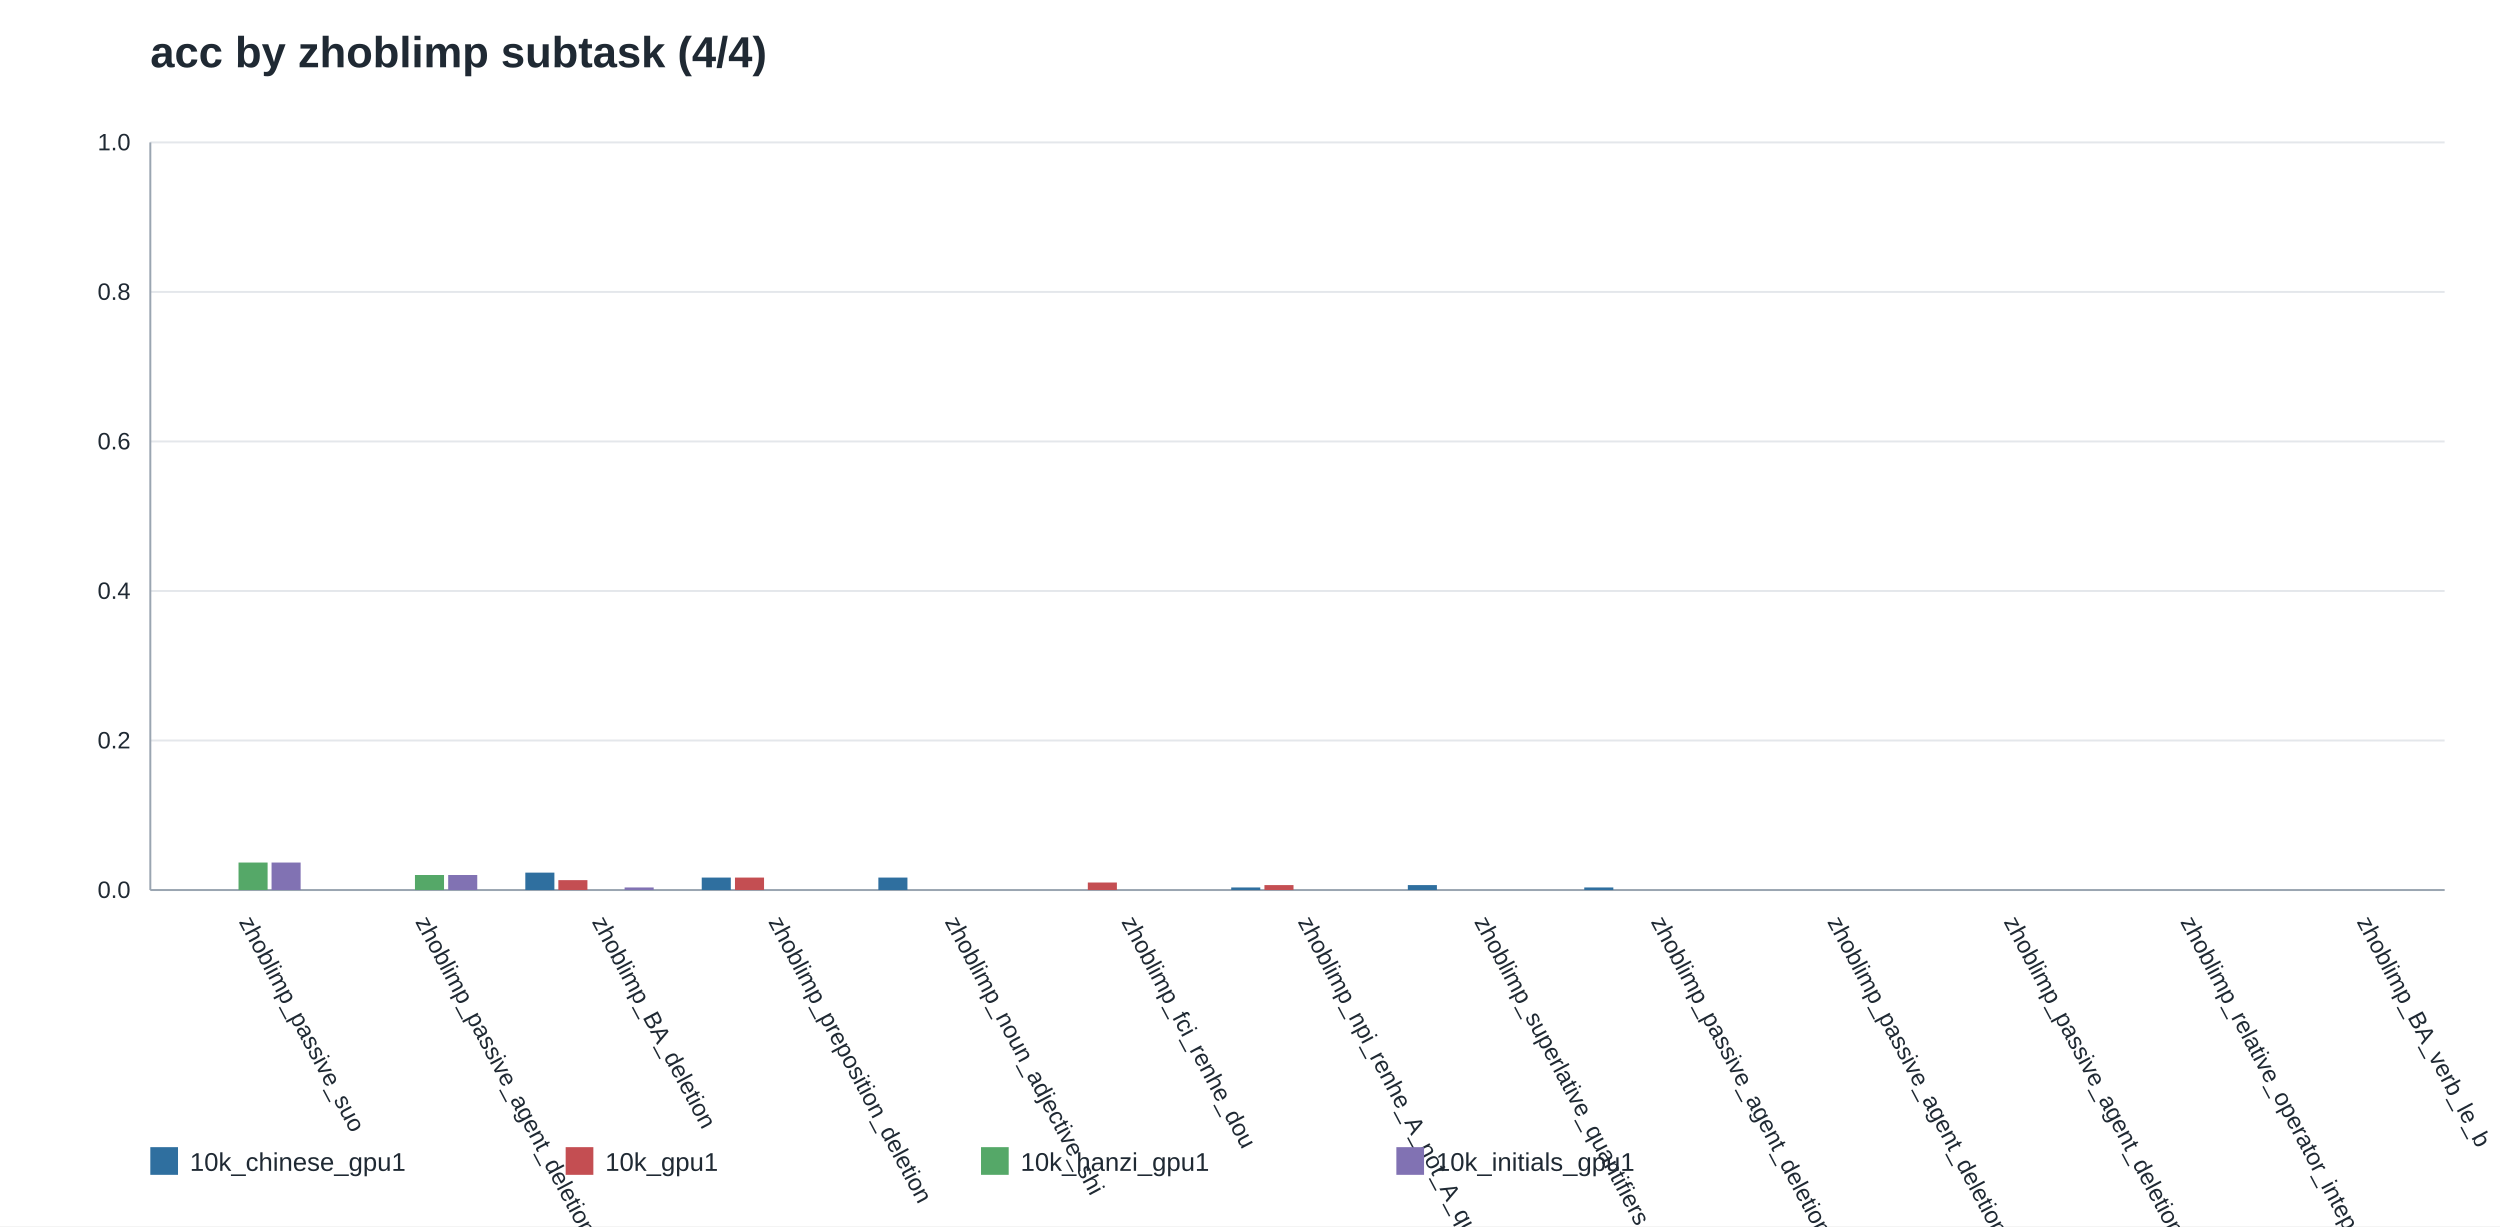
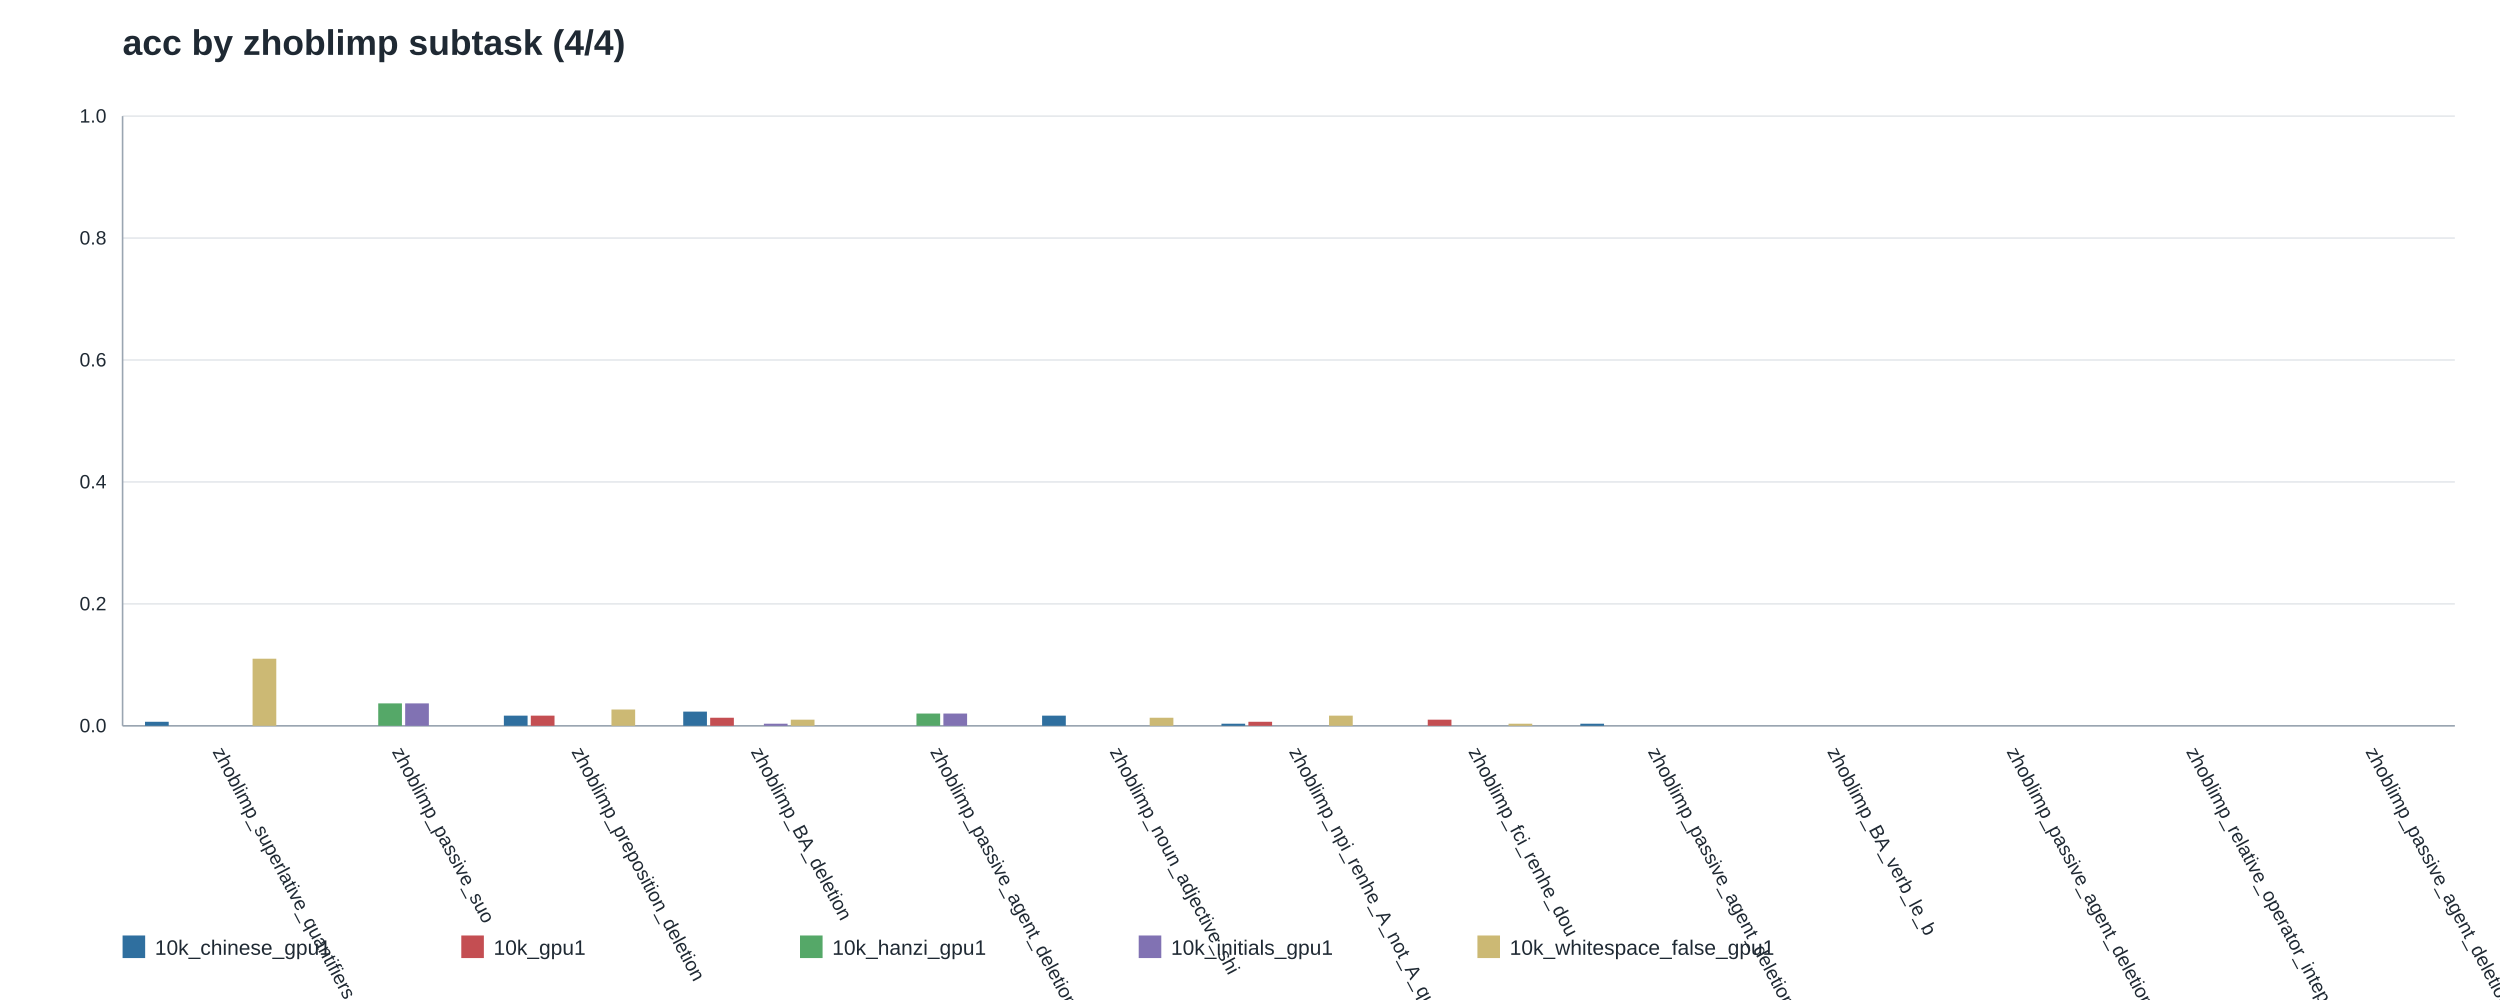
- <svg xmlns="http://www.w3.org/2000/svg" width="1264" height="620" viewBox="0 0 1264 620">
+ <svg xmlns="http://www.w3.org/2000/svg" width="1550" height="620" viewBox="0 0 1550 620">
  <style>text{font-family:Arial,sans-serif;fill:#1f2933}.axis{stroke:#9aa5b1;stroke-width:1}.grid{stroke:#e4e7eb;stroke-width:1}.label{font-size:12px}.title{font-size:22px;font-weight:700}.legend{font-size:13px}</style>
-   <rect width="1264" height="620" fill="#ffffff" />
+   <rect width="1550" height="620" fill="#ffffff" />
  <text x="76" y="34" class="title">acc by zhoblimp subtask (4/4)</text>
-   <line x1="76" y1="450.0" x2="1236" y2="450.0" class="grid" />
+   <line x1="76" y1="450.0" x2="1522" y2="450.0" class="grid" />
  <text x="66" y="454.0" text-anchor="end" class="label">0.0</text>
-   <line x1="76" y1="374.4" x2="1236" y2="374.4" class="grid" />
+   <line x1="76" y1="374.4" x2="1522" y2="374.4" class="grid" />
  <text x="66" y="378.4" text-anchor="end" class="label">0.2</text>
-   <line x1="76" y1="298.8" x2="1236" y2="298.8" class="grid" />
+   <line x1="76" y1="298.8" x2="1522" y2="298.8" class="grid" />
  <text x="66" y="302.8" text-anchor="end" class="label">0.4</text>
-   <line x1="76" y1="223.2" x2="1236" y2="223.2" class="grid" />
+   <line x1="76" y1="223.2" x2="1522" y2="223.2" class="grid" />
  <text x="66" y="227.2" text-anchor="end" class="label">0.6</text>
-   <line x1="76" y1="147.6" x2="1236" y2="147.6" class="grid" />
+   <line x1="76" y1="147.6" x2="1522" y2="147.6" class="grid" />
  <text x="66" y="151.6" text-anchor="end" class="label">0.8</text>
-   <line x1="76" y1="72.0" x2="1236" y2="72.0" class="grid" />
+   <line x1="76" y1="72.0" x2="1522" y2="72.0" class="grid" />
  <text x="66" y="76.0" text-anchor="end" class="label">1.0</text>
  <line x1="76" y1="72" x2="76" y2="450" class="axis" />
-   <line x1="76" y1="450" x2="1236" y2="450" class="axis" />
-   <rect x="87.2" y="450.0" width="14.7" height="0.0" fill="#2f6f9f" />
-   <rect x="103.9" y="450.0" width="14.7" height="0.0" fill="#c44e52" />
-   <rect x="120.6" y="436.1" width="14.7" height="13.9" fill="#55a868" />
-   <rect x="137.3" y="436.1" width="14.7" height="13.9" fill="#8172b3" />
-   <text x="120.6" y="466" transform="rotate(62 120.6 466)" class="label">zhoblimp_passive_suo</text>
-   <rect x="176.4" y="450.0" width="14.7" height="0.0" fill="#2f6f9f" />
-   <rect x="193.1" y="450.0" width="14.7" height="0.0" fill="#c44e52" />
-   <rect x="209.8" y="442.4" width="14.7" height="7.6" fill="#55a868" />
-   <rect x="226.6" y="442.4" width="14.7" height="7.6" fill="#8172b3" />
-   <text x="209.8" y="466" transform="rotate(62 209.8 466)" class="label">zhoblimp_passive_agent_deletion_l...</text>
-   <rect x="265.6" y="441.2" width="14.7" height="8.8" fill="#2f6f9f" />
-   <rect x="282.3" y="445.0" width="14.7" height="5.0" fill="#c44e52" />
-   <rect x="299.1" y="450.0" width="14.7" height="0.0" fill="#55a868" />
-   <rect x="315.8" y="448.7" width="14.7" height="1.3" fill="#8172b3" />
-   <text x="299.1" y="466" transform="rotate(62 299.1 466)" class="label">zhoblimp_BA_deletion</text>
-   <rect x="354.8" y="443.7" width="14.7" height="6.3" fill="#2f6f9f" />
-   <rect x="371.6" y="443.7" width="14.7" height="6.3" fill="#c44e52" />
-   <rect x="388.3" y="450.0" width="14.7" height="0.0" fill="#55a868" />
-   <rect x="405.0" y="450.0" width="14.7" height="0.0" fill="#8172b3" />
-   <text x="388.3" y="466" transform="rotate(62 388.3 466)" class="label">zhoblimp_preposition_deletion</text>
-   <rect x="444.1" y="443.7" width="14.7" height="6.3" fill="#2f6f9f" />
-   <rect x="460.8" y="450.0" width="14.7" height="0.0" fill="#c44e52" />
-   <rect x="477.5" y="450.0" width="14.7" height="0.0" fill="#55a868" />
-   <rect x="494.3" y="450.0" width="14.7" height="0.0" fill="#8172b3" />
-   <text x="477.5" y="466" transform="rotate(62 477.5 466)" class="label">zhoblimp_noun_adjective_shi</text>
-   <rect x="533.3" y="450.0" width="14.7" height="0.0" fill="#2f6f9f" />
-   <rect x="550.0" y="446.2" width="14.7" height="3.8" fill="#c44e52" />
-   <rect x="566.8" y="450.0" width="14.7" height="0.0" fill="#55a868" />
-   <rect x="583.5" y="450.0" width="14.7" height="0.0" fill="#8172b3" />
-   <text x="566.8" y="466" transform="rotate(62 566.8 466)" class="label">zhoblimp_fci_renhe_dou</text>
-   <rect x="622.5" y="448.7" width="14.7" height="1.3" fill="#2f6f9f" />
-   <rect x="639.3" y="447.5" width="14.7" height="2.5" fill="#c44e52" />
-   <rect x="656.0" y="450.0" width="14.7" height="0.0" fill="#55a868" />
-   <rect x="672.7" y="450.0" width="14.7" height="0.0" fill="#8172b3" />
-   <text x="656.0" y="466" transform="rotate(62 656.0 466)" class="label">zhoblimp_npi_renhe_A_not_A_questi...</text>
-   <rect x="711.8" y="447.5" width="14.7" height="2.5" fill="#2f6f9f" />
-   <rect x="728.5" y="450.0" width="14.7" height="0.0" fill="#c44e52" />
-   <rect x="745.2" y="450.0" width="14.7" height="0.0" fill="#55a868" />
-   <rect x="762.0" y="450.0" width="14.7" height="0.0" fill="#8172b3" />
-   <text x="745.2" y="466" transform="rotate(62 745.2 466)" class="label">zhoblimp_superlative_quantifiers_2</text>
-   <rect x="801.0" y="448.7" width="14.7" height="1.3" fill="#2f6f9f" />
-   <rect x="817.7" y="450.0" width="14.7" height="0.0" fill="#c44e52" />
-   <rect x="834.5" y="450.0" width="14.7" height="0.0" fill="#55a868" />
-   <rect x="851.2" y="450.0" width="14.7" height="0.0" fill="#8172b3" />
-   <text x="834.5" y="466" transform="rotate(62 834.5 466)" class="label">zhoblimp_passive_agent_deletion_s...</text>
-   <rect x="890.2" y="450.0" width="14.7" height="0.0" fill="#2f6f9f" />
-   <rect x="907.0" y="450.0" width="14.7" height="0.0" fill="#c44e52" />
-   <rect x="923.7" y="450.0" width="14.7" height="0.0" fill="#55a868" />
-   <rect x="940.4" y="450.0" width="14.7" height="0.0" fill="#8172b3" />
-   <text x="923.7" y="466" transform="rotate(62 923.7 466)" class="label">zhoblimp_passive_agent_deletion_l...</text>
-   <rect x="979.5" y="450.0" width="14.7" height="0.0" fill="#2f6f9f" />
-   <rect x="996.2" y="450.0" width="14.7" height="0.0" fill="#c44e52" />
-   <rect x="1012.9" y="450.0" width="14.7" height="0.0" fill="#55a868" />
-   <rect x="1029.7" y="450.0" width="14.7" height="0.0" fill="#8172b3" />
-   <text x="1012.9" y="466" transform="rotate(62 1012.9 466)" class="label">zhoblimp_passive_agent_deletion_l...</text>
-   <rect x="1068.7" y="450.0" width="14.7" height="0.0" fill="#2f6f9f" />
-   <rect x="1085.4" y="450.0" width="14.7" height="0.0" fill="#c44e52" />
-   <rect x="1102.2" y="450.0" width="14.7" height="0.0" fill="#55a868" />
-   <rect x="1118.9" y="450.0" width="14.7" height="0.0" fill="#8172b3" />
-   <text x="1102.2" y="466" transform="rotate(62 1102.2 466)" class="label">zhoblimp_relative_operator_intepr...</text>
-   <rect x="1157.9" y="450.0" width="14.7" height="0.0" fill="#2f6f9f" />
-   <rect x="1174.7" y="450.0" width="14.7" height="0.0" fill="#c44e52" />
-   <rect x="1191.4" y="450.0" width="14.7" height="0.0" fill="#55a868" />
-   <rect x="1208.1" y="450.0" width="14.7" height="0.0" fill="#8172b3" />
-   <text x="1191.4" y="466" transform="rotate(62 1191.4 466)" class="label">zhoblimp_BA_verb_le_b</text>
+   <line x1="76" y1="450" x2="1522" y2="450" class="axis" />
+   <rect x="89.9" y="447.5" width="14.7" height="2.5" fill="#2f6f9f" />
+   <rect x="106.6" y="450.0" width="14.7" height="0.0" fill="#c44e52" />
+   <rect x="123.3" y="450.0" width="14.7" height="0.0" fill="#55a868" />
+   <rect x="140.0" y="450.0" width="14.7" height="0.0" fill="#8172b3" />
+   <rect x="156.6" y="408.4" width="14.7" height="41.6" fill="#ccb974" />
+   <text x="131.6" y="466" transform="rotate(62 131.6 466)" class="label">zhoblimp_superlative_quantifiers_2</text>
+   <rect x="201.1" y="450.0" width="14.7" height="0.0" fill="#2f6f9f" />
+   <rect x="217.8" y="450.0" width="14.7" height="0.0" fill="#c44e52" />
+   <rect x="234.5" y="436.1" width="14.7" height="13.9" fill="#55a868" />
+   <rect x="251.2" y="436.1" width="14.7" height="13.9" fill="#8172b3" />
+   <rect x="267.9" y="450.0" width="14.7" height="0.0" fill="#ccb974" />
+   <text x="242.8" y="466" transform="rotate(62 242.8 466)" class="label">zhoblimp_passive_suo</text>
+   <rect x="312.4" y="443.7" width="14.7" height="6.3" fill="#2f6f9f" />
+   <rect x="329.1" y="443.7" width="14.7" height="6.3" fill="#c44e52" />
+   <rect x="345.7" y="450.0" width="14.7" height="0.0" fill="#55a868" />
+   <rect x="362.4" y="450.0" width="14.7" height="0.0" fill="#8172b3" />
+   <rect x="379.1" y="439.9" width="14.7" height="10.1" fill="#ccb974" />
+   <text x="354.1" y="466" transform="rotate(62 354.1 466)" class="label">zhoblimp_preposition_deletion</text>
+   <rect x="423.6" y="441.2" width="14.7" height="8.8" fill="#2f6f9f" />
+   <rect x="440.3" y="445.0" width="14.7" height="5.0" fill="#c44e52" />
+   <rect x="457.0" y="450.0" width="14.7" height="0.0" fill="#55a868" />
+   <rect x="473.6" y="448.7" width="14.7" height="1.3" fill="#8172b3" />
+   <rect x="490.3" y="446.2" width="14.7" height="3.8" fill="#ccb974" />
+   <text x="465.3" y="466" transform="rotate(62 465.3 466)" class="label">zhoblimp_BA_deletion</text>
+   <rect x="534.8" y="450.0" width="14.7" height="0.0" fill="#2f6f9f" />
+   <rect x="551.5" y="450.0" width="14.7" height="0.0" fill="#c44e52" />
+   <rect x="568.2" y="442.4" width="14.7" height="7.6" fill="#55a868" />
+   <rect x="584.9" y="442.4" width="14.7" height="7.6" fill="#8172b3" />
+   <rect x="601.6" y="450.0" width="14.7" height="0.0" fill="#ccb974" />
+   <text x="576.5" y="466" transform="rotate(62 576.5 466)" class="label">zhoblimp_passive_agent_deletion_l...</text>
+   <rect x="646.1" y="443.7" width="14.7" height="6.3" fill="#2f6f9f" />
+   <rect x="662.7" y="450.0" width="14.7" height="0.0" fill="#c44e52" />
+   <rect x="679.4" y="450.0" width="14.7" height="0.0" fill="#55a868" />
+   <rect x="696.1" y="450.0" width="14.7" height="0.0" fill="#8172b3" />
+   <rect x="712.8" y="445.0" width="14.7" height="5.0" fill="#ccb974" />
+   <text x="687.8" y="466" transform="rotate(62 687.8 466)" class="label">zhoblimp_noun_adjective_shi</text>
+   <rect x="757.3" y="448.7" width="14.7" height="1.3" fill="#2f6f9f" />
+   <rect x="774.0" y="447.5" width="14.7" height="2.5" fill="#c44e52" />
+   <rect x="790.7" y="450.0" width="14.7" height="0.0" fill="#55a868" />
+   <rect x="807.3" y="450.0" width="14.7" height="0.0" fill="#8172b3" />
+   <rect x="824.0" y="443.7" width="14.7" height="6.3" fill="#ccb974" />
+   <text x="799.0" y="466" transform="rotate(62 799.0 466)" class="label">zhoblimp_npi_renhe_A_not_A_questi...</text>
+   <rect x="868.5" y="450.0" width="14.7" height="0.0" fill="#2f6f9f" />
+   <rect x="885.2" y="446.2" width="14.7" height="3.8" fill="#c44e52" />
+   <rect x="901.9" y="450.0" width="14.7" height="0.0" fill="#55a868" />
+   <rect x="918.6" y="450.0" width="14.7" height="0.0" fill="#8172b3" />
+   <rect x="935.3" y="448.7" width="14.7" height="1.3" fill="#ccb974" />
+   <text x="910.2" y="466" transform="rotate(62 910.2 466)" class="label">zhoblimp_fci_renhe_dou</text>
+   <rect x="979.8" y="448.7" width="14.7" height="1.3" fill="#2f6f9f" />
+   <rect x="996.4" y="450.0" width="14.7" height="0.0" fill="#c44e52" />
+   <rect x="1013.1" y="450.0" width="14.7" height="0.0" fill="#55a868" />
+   <rect x="1029.8" y="450.0" width="14.7" height="0.0" fill="#8172b3" />
+   <rect x="1046.5" y="450.0" width="14.7" height="0.0" fill="#ccb974" />
+   <text x="1021.5" y="466" transform="rotate(62 1021.5 466)" class="label">zhoblimp_passive_agent_deletion_s...</text>
+   <rect x="1091.0" y="450.0" width="14.7" height="0.0" fill="#2f6f9f" />
+   <rect x="1107.7" y="450.0" width="14.7" height="0.0" fill="#c44e52" />
+   <rect x="1124.3" y="450.0" width="14.7" height="0.0" fill="#55a868" />
+   <rect x="1141.0" y="450.0" width="14.7" height="0.0" fill="#8172b3" />
+   <rect x="1157.7" y="450.0" width="14.7" height="0.0" fill="#ccb974" />
+   <text x="1132.7" y="466" transform="rotate(62 1132.7 466)" class="label">zhoblimp_BA_verb_le_b</text>
+   <rect x="1202.2" y="450.0" width="14.7" height="0.0" fill="#2f6f9f" />
+   <rect x="1218.9" y="450.0" width="14.7" height="0.0" fill="#c44e52" />
+   <rect x="1235.6" y="450.0" width="14.7" height="0.0" fill="#55a868" />
+   <rect x="1252.3" y="450.0" width="14.7" height="0.0" fill="#8172b3" />
+   <rect x="1268.9" y="450.0" width="14.7" height="0.0" fill="#ccb974" />
+   <text x="1243.9" y="466" transform="rotate(62 1243.9 466)" class="label">zhoblimp_passive_agent_deletion_l...</text>
+   <rect x="1313.4" y="450.0" width="14.7" height="0.0" fill="#2f6f9f" />
+   <rect x="1330.1" y="450.0" width="14.7" height="0.0" fill="#c44e52" />
+   <rect x="1346.8" y="450.0" width="14.7" height="0.0" fill="#55a868" />
+   <rect x="1363.5" y="450.0" width="14.7" height="0.0" fill="#8172b3" />
+   <rect x="1380.2" y="450.0" width="14.7" height="0.0" fill="#ccb974" />
+   <text x="1355.2" y="466" transform="rotate(62 1355.2 466)" class="label">zhoblimp_relative_operator_intepr...</text>
+   <rect x="1424.7" y="450.0" width="14.7" height="0.0" fill="#2f6f9f" />
+   <rect x="1441.4" y="450.0" width="14.7" height="0.0" fill="#c44e52" />
+   <rect x="1458.0" y="450.0" width="14.7" height="0.0" fill="#55a868" />
+   <rect x="1474.7" y="450.0" width="14.7" height="0.0" fill="#8172b3" />
+   <rect x="1491.4" y="450.0" width="14.7" height="0.0" fill="#ccb974" />
+   <text x="1466.4" y="466" transform="rotate(62 1466.4 466)" class="label">zhoblimp_passive_agent_deletion_l...</text>
  <rect x="76" y="580" width="14" height="14" fill="#2f6f9f" />
  <text x="96" y="592" class="legend">10k_chinese_gpu1</text>
  <rect x="286" y="580" width="14" height="14" fill="#c44e52" />
  <text x="306" y="592" class="legend">10k_gpu1</text>
  <rect x="496" y="580" width="14" height="14" fill="#55a868" />
  <text x="516" y="592" class="legend">10k_hanzi_gpu1</text>
  <rect x="706" y="580" width="14" height="14" fill="#8172b3" />
  <text x="726" y="592" class="legend">10k_initials_gpu1</text>
+   <rect x="916" y="580" width="14" height="14" fill="#ccb974" />
+   <text x="936" y="592" class="legend">10k_whitespace_false_gpu1</text>
</svg>
